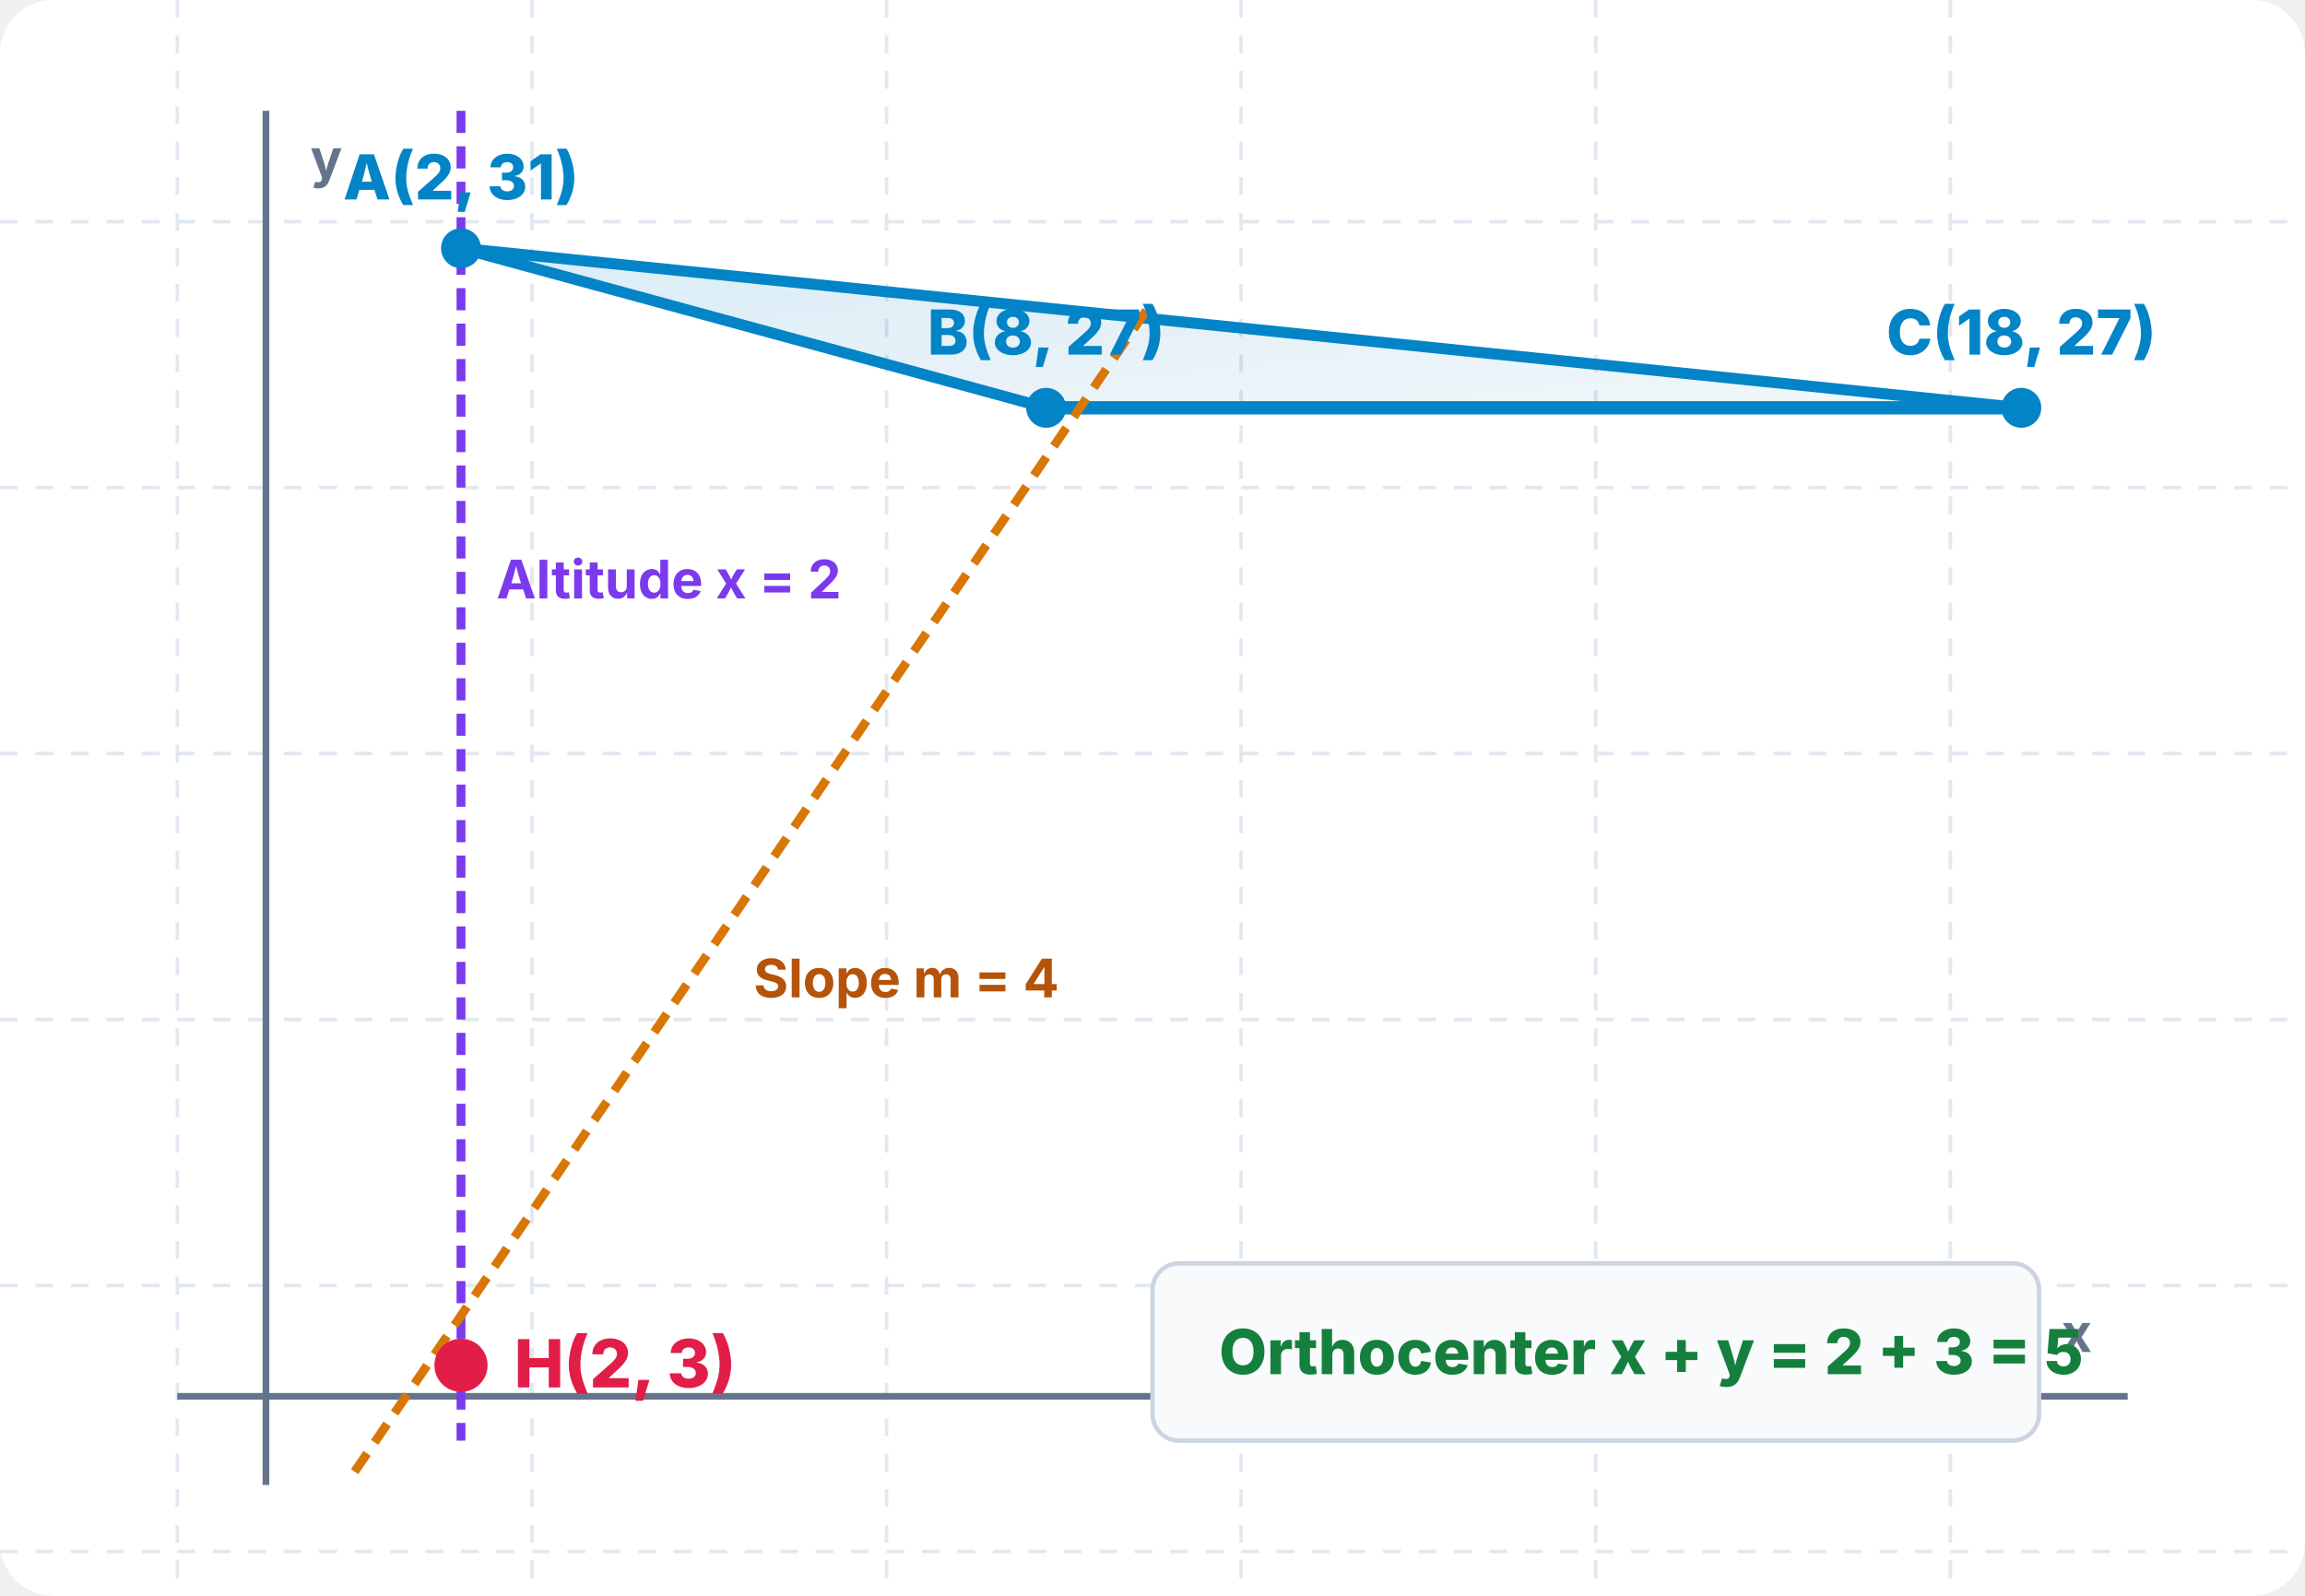
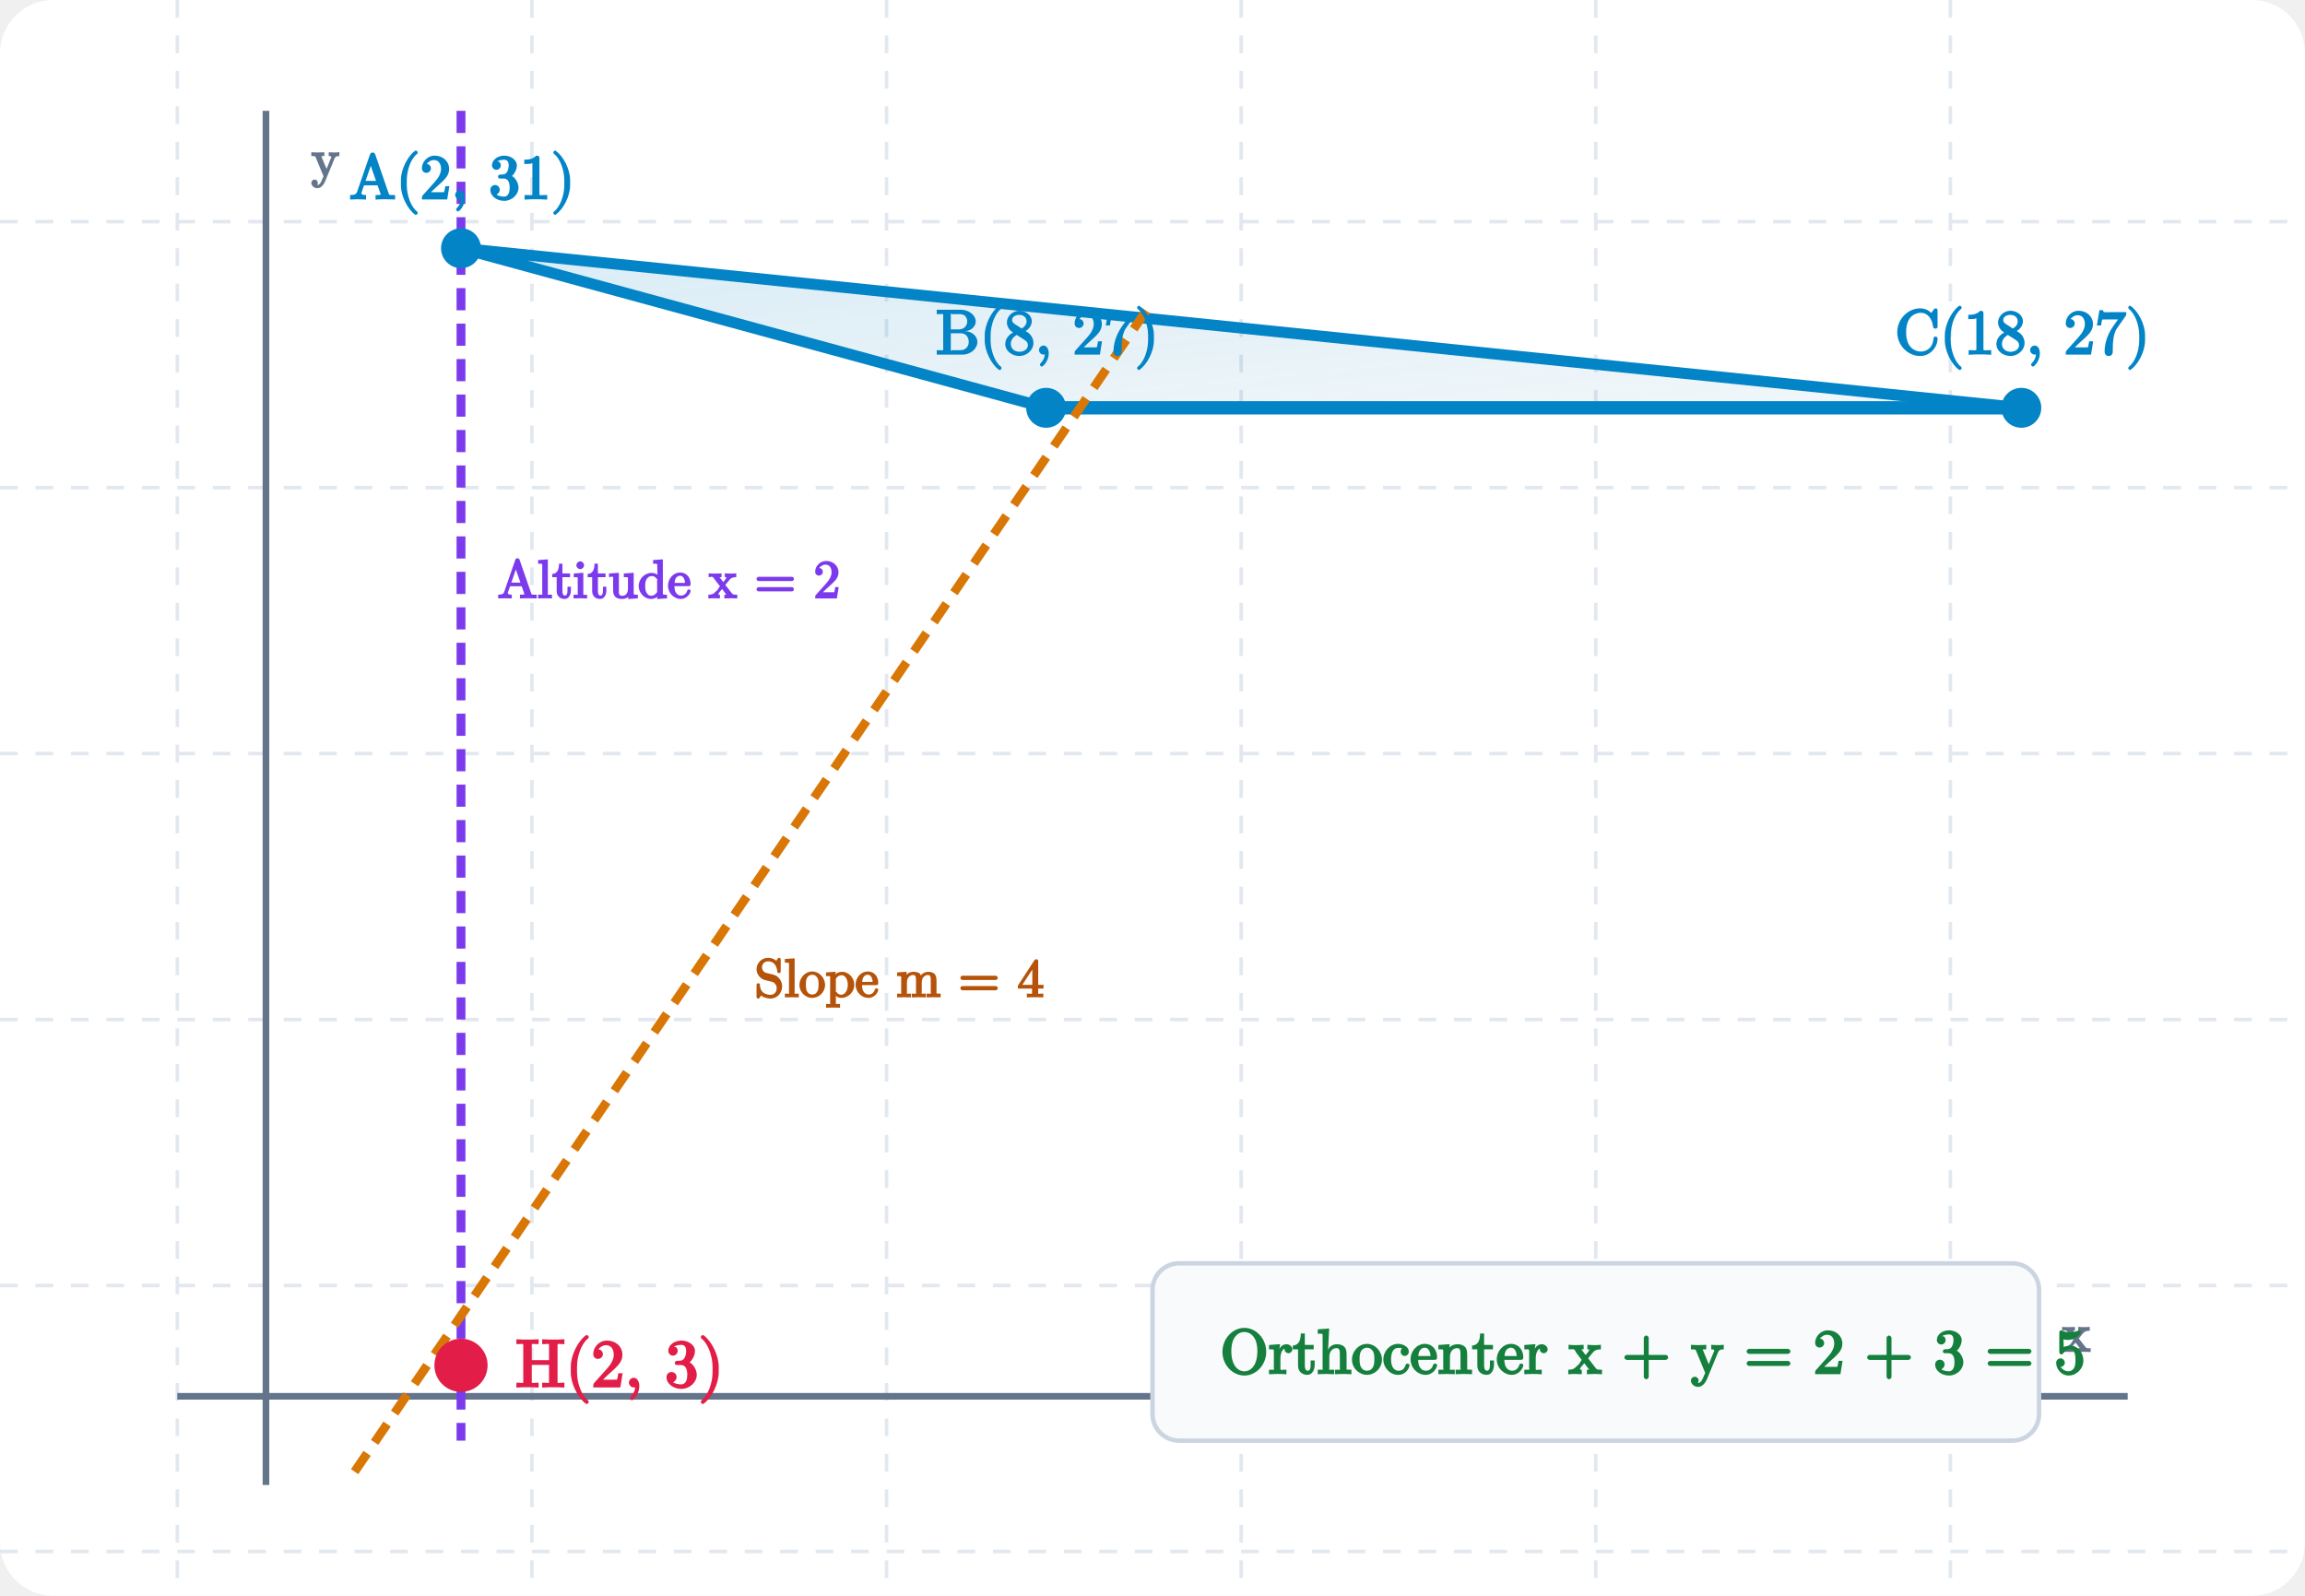
- <svg xmlns="http://www.w3.org/2000/svg" viewBox="0 0 520 360" width="100%" height="100%" style="background-color: #ffffff; font-family: system-ui, -apple-system, sans-serif;">
+ <svg xmlns="http://www.w3.org/2000/svg" viewBox="0 0 520 360" width="100%" height="100%" style="background-color: #ffffff; font-family: 'Latin Modern Math', 'Computer Modern', 'STIX Two Text', 'Times New Roman', Cambria, serif;">
  <defs>
    <linearGradient id="triGrad" x1="0%" y1="0%" x2="100%" y2="100%">
      <stop offset="0%" stop-color="#0284c7" stop-opacity="0.15" />
      <stop offset="100%" stop-color="#0369a1" stop-opacity="0.05" />
    </linearGradient>
  </defs>
  <rect width="520" height="360" fill="#ffffff" rx="12" />
  <g stroke="#e2e8f0" stroke-width="0.8" stroke-dasharray="4,4">
    <line x1="40" y1="0" x2="40" y2="360" />
    <line x1="120" y1="0" x2="120" y2="360" />
    <line x1="200" y1="0" x2="200" y2="360" />
    <line x1="280" y1="0" x2="280" y2="360" />
    <line x1="360" y1="0" x2="360" y2="360" />
    <line x1="440" y1="0" x2="440" y2="360" />
    <line x1="0" y1="50" x2="520" y2="50" />
    <line x1="0" y1="110" x2="520" y2="110" />
    <line x1="0" y1="170" x2="520" y2="170" />
    <line x1="0" y1="230" x2="520" y2="230" />
    <line x1="0" y1="290" x2="520" y2="290" />
    <line x1="0" y1="350" x2="520" y2="350" />
  </g>
  <g transform="translate(0, -45)">
    <line x1="40" y1="360" x2="480" y2="360" stroke="#64748b" stroke-width="1.5" />
    <text x="465" y="350" fill="#64748b" font-size="12" font-weight="700">x</text>
    <line x1="60" y1="380" x2="60" y2="70" stroke="#64748b" stroke-width="1.5" />
    <text x="70" y="85" fill="#64748b" font-size="12" font-weight="700">y</text>
    <polygon points="104,101 236,137 456,137" fill="url(#triGrad)" stroke="#0284c7" stroke-width="2.5" stroke-linejoin="round" />
    <line x1="236" y1="137" x2="456" y2="137" stroke="#0284c7" stroke-width="3" />
    <line x1="104" y1="70" x2="104" y2="370" stroke="#7c3aed" stroke-width="2" stroke-dasharray="5,3" />
    <text x="112" y="180" fill="#7c3aed" font-size="12" font-weight="bold">Altitude x = 2</text>
    <line x1="80" y1="377" x2="260" y2="113" stroke="#d97706" stroke-width="2" stroke-dasharray="5,3" />
    <text x="170" y="270" fill="#b45309" font-size="12" font-weight="bold">Slope m = 4</text>
    <circle cx="104" cy="353" r="6" fill="#e11d48" />
    <text x="116" y="358" fill="#e11d48" font-size="15" font-weight="800">H(2, 3)</text>
    <circle cx="104" cy="101" r="4.5" fill="#0284c7" />
    <text x="104" y="90" fill="#0284c7" font-size="14" font-weight="800" text-anchor="middle">A(2, 31)</text>
    <circle cx="236" cy="137" r="4.5" fill="#0284c7" />
    <text x="236" y="125" fill="#0284c7" font-size="14" font-weight="800" text-anchor="middle">B(8, 27)</text>
    <circle cx="456" cy="137" r="4.5" fill="#0284c7" />
    <text x="456" y="125" fill="#0284c7" font-size="14" font-weight="800" text-anchor="middle">C(18, 27)</text>
    <rect x="260" y="330" width="200" height="40" fill="#f8fafc" rx="6" stroke="#cbd5e1" stroke-width="1" />
    <text x="275" y="355" fill="#15803d" font-size="14" font-weight="800">Orthocenter x + y = 2 + 3 = 5</text>
  </g>
</svg>
